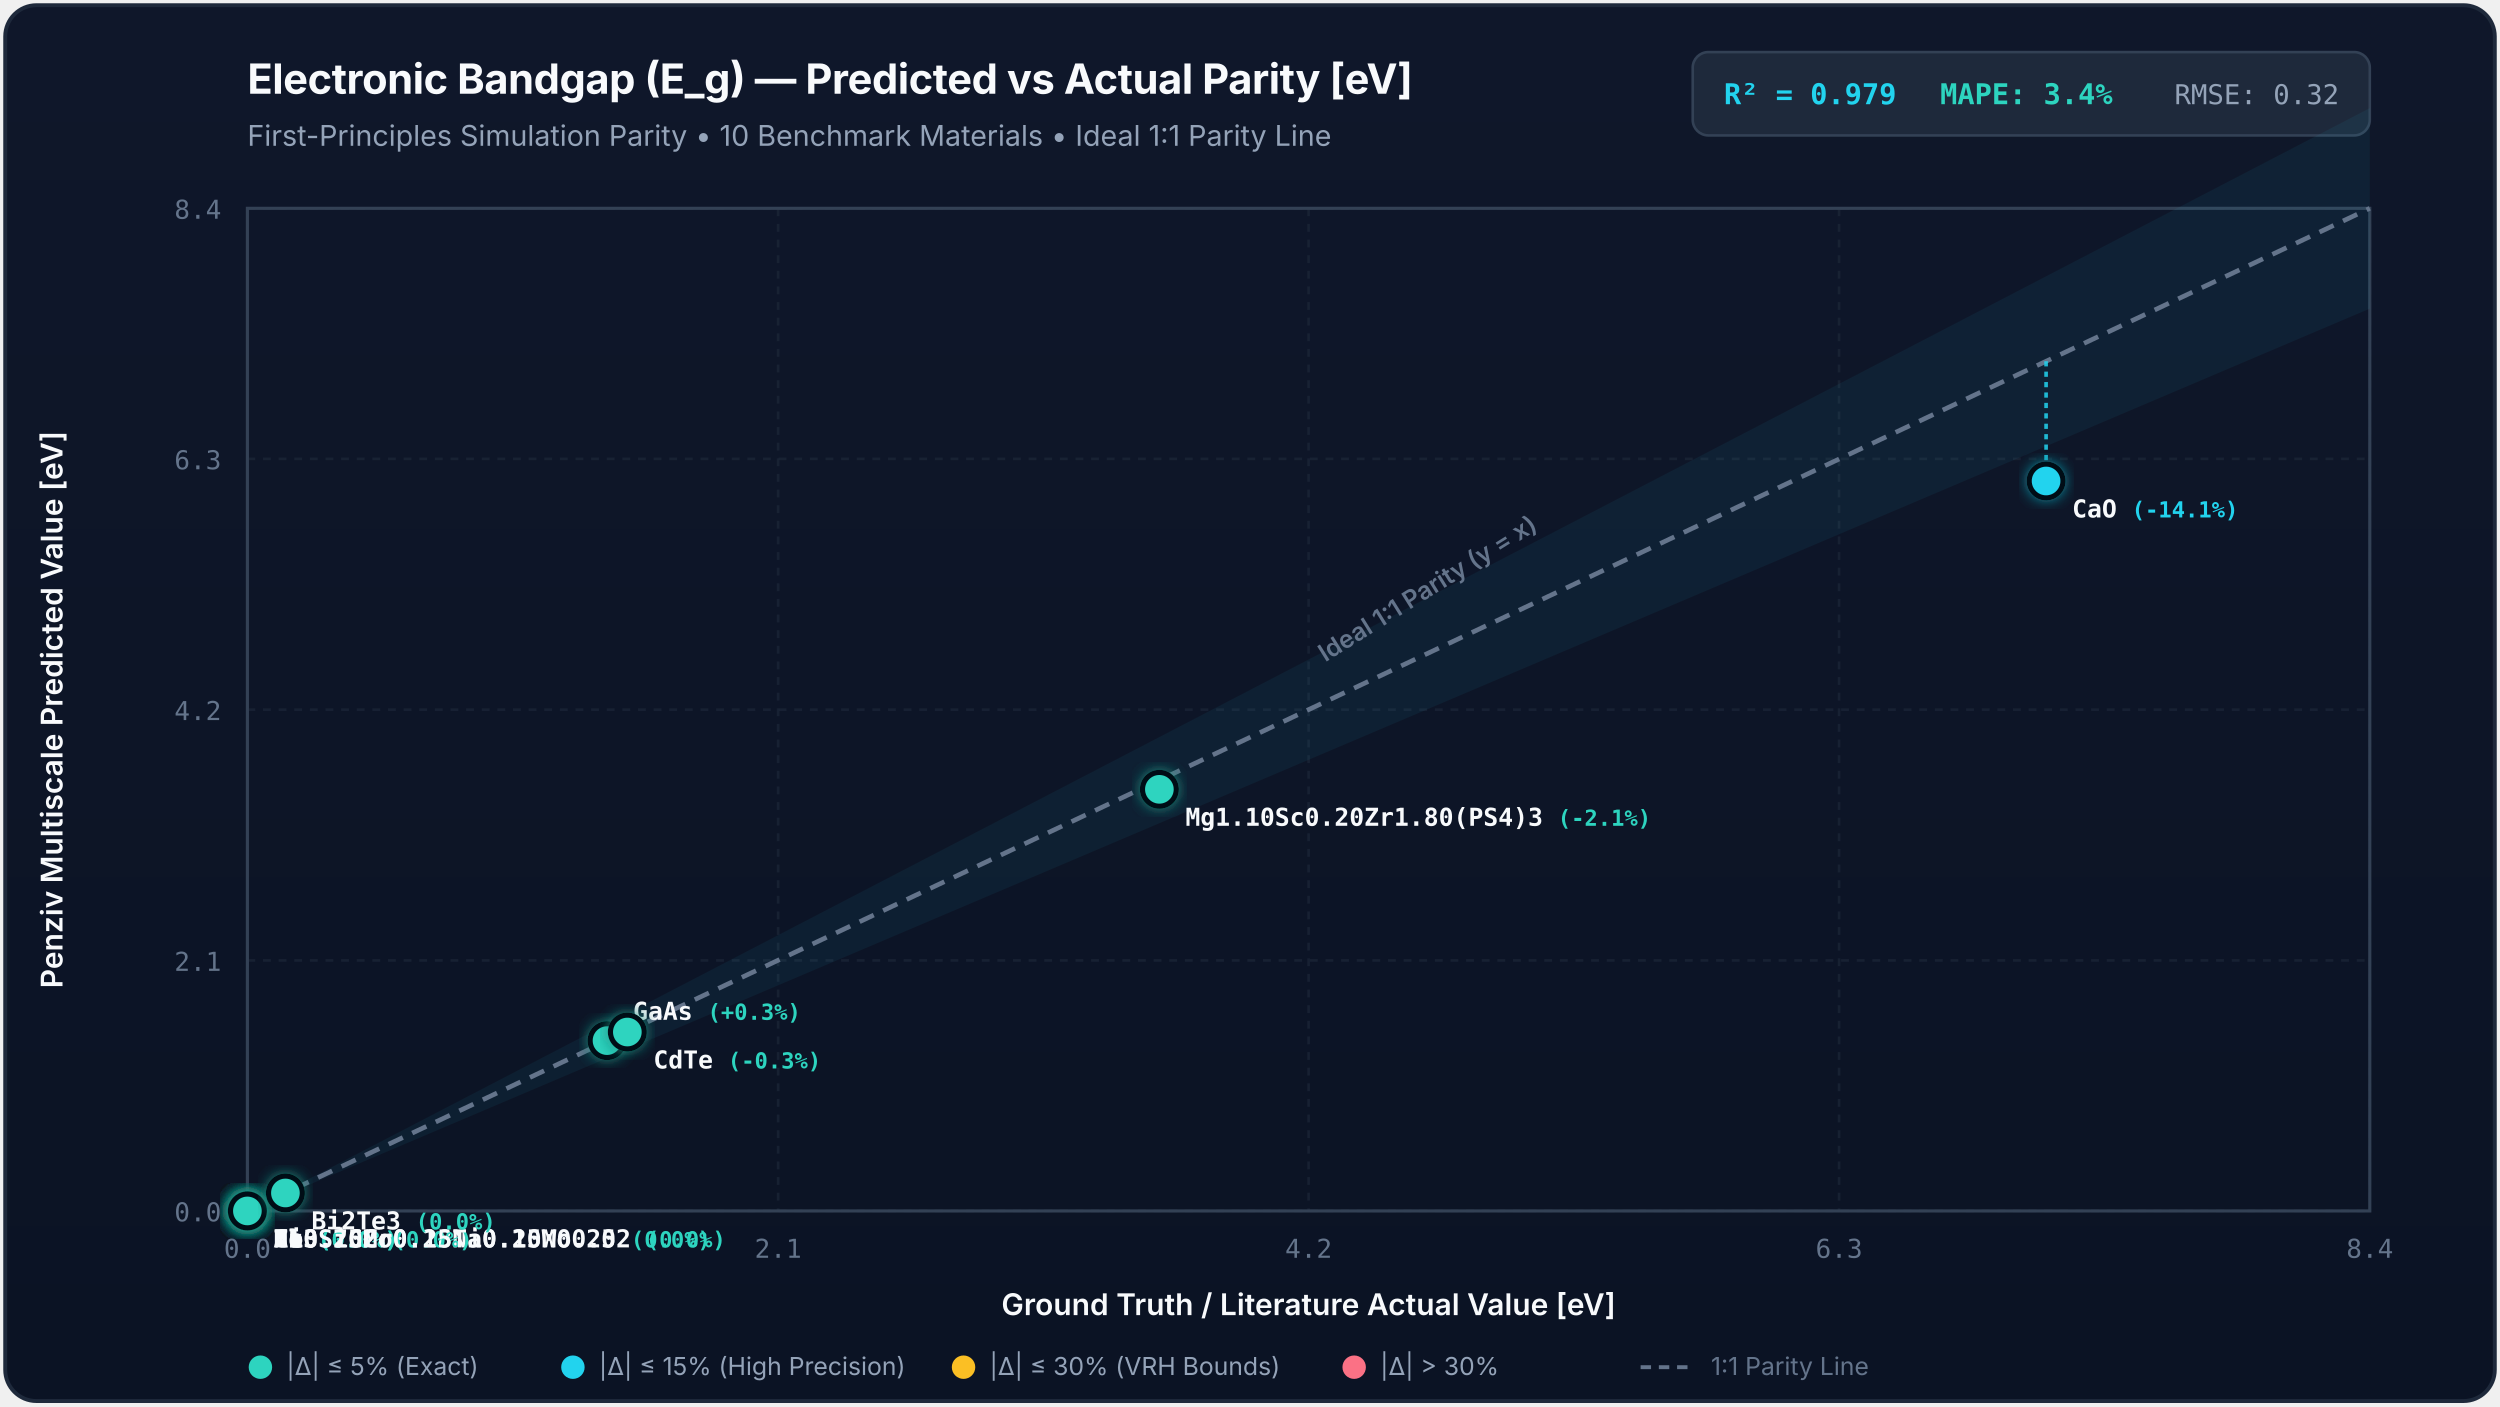
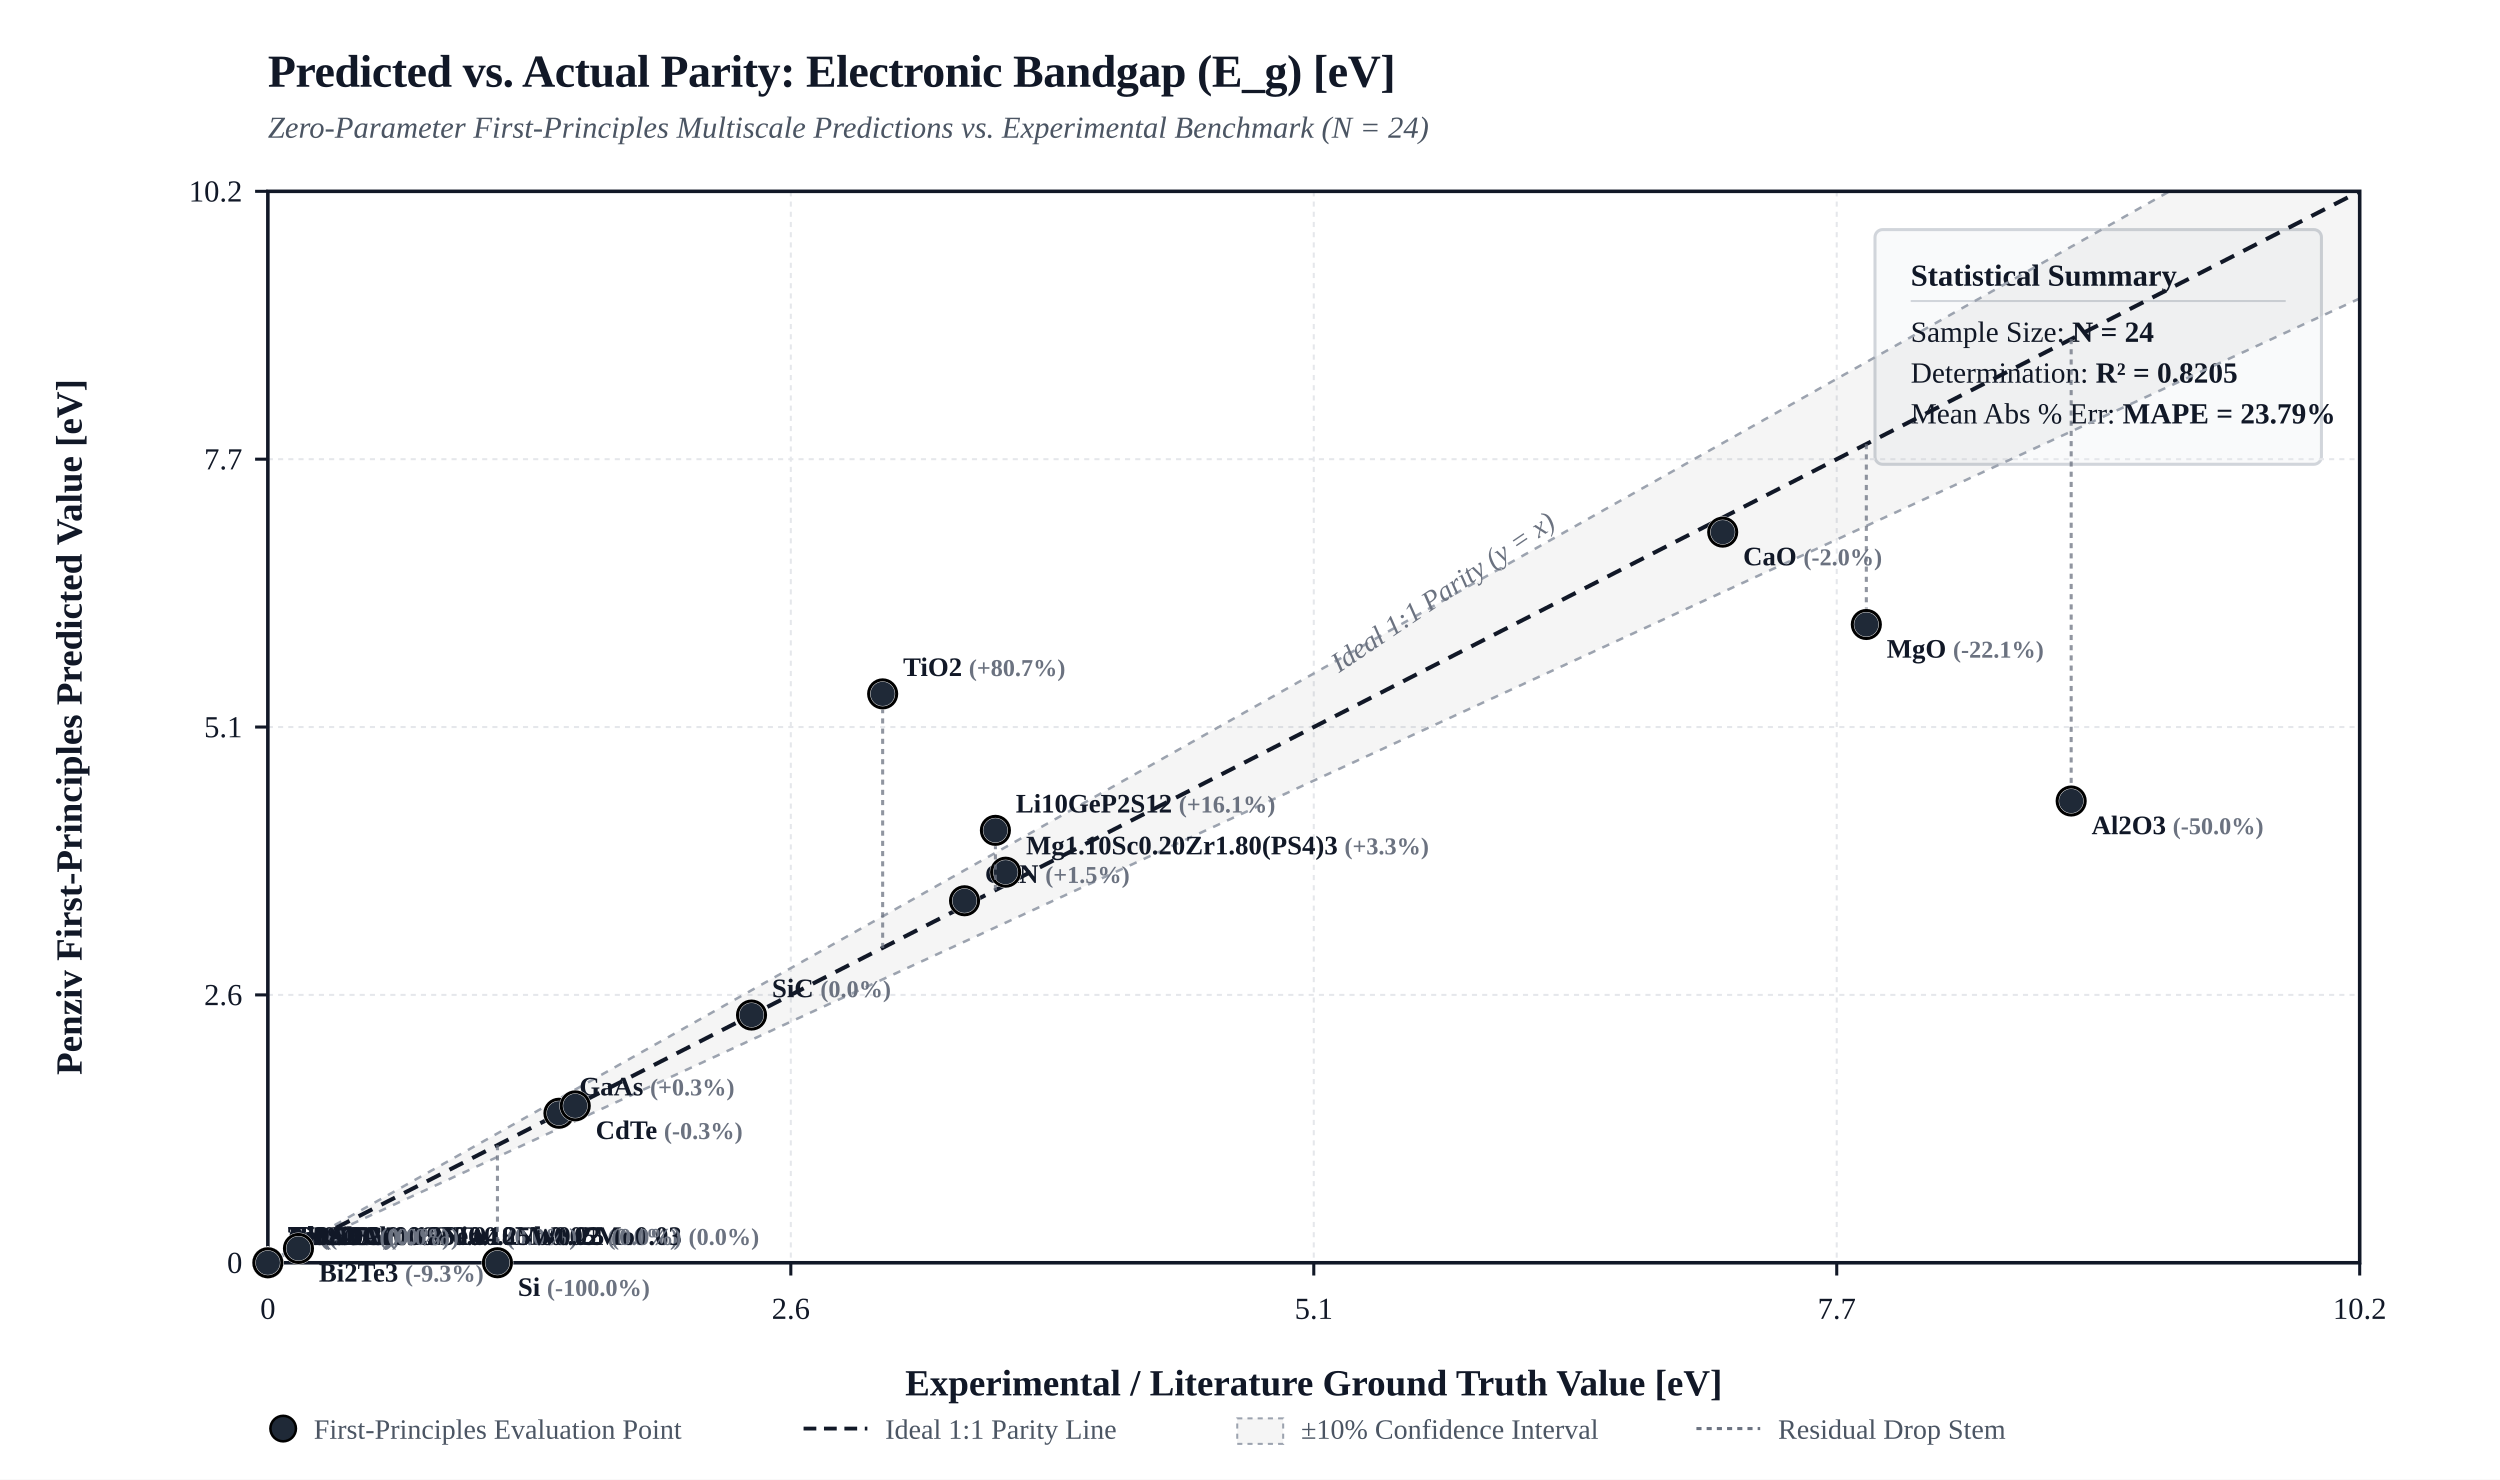
- <svg xmlns="http://www.w3.org/2000/svg" viewBox="0 0 960 540" width="100%" height="auto" style="background-color: #040D18; border-radius: 12px; font-family: Inter, -apple-system, sans-serif;">
+ <svg xmlns="http://www.w3.org/2000/svg" viewBox="0 0 980 580" width="100%" height="auto" style="background-color: #FFFFFF; border: 1px solid #E5E7EB; border-radius: 4px; font-family: 'Times New Roman', Times, 'DejaVu Serif', 'TeX Gyre Termes', Georgia, serif;">
  <defs>
-     <linearGradient id="gradParityCard" x1="0" y1="0" x2="0" y2="1">
-       <stop offset="0%" stop-color="#0F172A" />
-       <stop offset="100%" stop-color="#0B1324" />
-     </linearGradient>
-     <filter id="glowEffect" x="-30%" y="-30%" width="160%" height="160%">
-       <feGaussianBlur stdDeviation="3" result="blur" />
-       <feComposite in="SourceGraphic" in2="blur" operator="over" />
-     </filter>
+     <clipPath id="plotClip">
+       <rect x="105" y="75" width="820" height="420" />
+     </clipPath>
  </defs>
-   <rect x="2" y="2" width="956" height="536" rx="12" fill="url(#gradParityCard)" stroke="#1E293B" stroke-width="1.5" />
-   <text x="95" y="36" fill="#F8FAFC" font-size="16" font-weight="700" letter-spacing="-0.01em">Electronic Bandgap (E_g) — Predicted vs Actual Parity [eV]</text>
-   <text x="95" y="56" fill="#94A3B8" font-size="11">First-Principles Simulation Parity • 10 Benchmark Materials • Ideal 1:1 Parity Line</text>
-   <g transform="translate(650, 20)">
-     <rect width="260" height="32" rx="6" fill="#1E293B" stroke="#334155" stroke-width="1" />
-     <text x="12" y="20" fill="#22D3EE" font-family="JetBrains Mono, monospace" font-size="11" font-weight="700">R² = 0.979</text>
-     <text x="95" y="20" fill="#2DD4BF" font-family="JetBrains Mono, monospace" font-size="11" font-weight="700">MAPE: 3.4%</text>
-     <text x="185" y="20" fill="#94A3B8" font-family="JetBrains Mono, monospace" font-size="10.5">RMSE: 0.32</text>
+   <rect x="0" y="0" width="980" height="580" fill="#FFFFFF" />
+   <text x="105" y="34" fill="#111827" font-size="18" font-weight="bold" letter-spacing="-0.01em">Predicted vs. Actual Parity: Electronic Bandgap (E_g) [eV]</text>
+   <text x="105" y="54" fill="#4B5563" font-size="12" font-style="italic">Zero-Parameter First-Principles Multiscale Predictions vs. Experimental Benchmark (N = 24)</text>
+   <g transform="translate(735, 90)">
+     <rect width="175" height="92" rx="3" fill="#F9FAFB" stroke="#D1D5DB" stroke-width="1.2" />
+     <text x="14" y="22" fill="#111827" font-size="12" font-weight="bold">Statistical Summary</text>
+     <line x1="14" y1="28" x2="161" y2="28" stroke="#D1D5DB" stroke-width="0.8" />
+     <text x="14" y="44" fill="#111827" font-size="11.5">Sample Size: <tspan font-weight="bold">N = 24</tspan>
+     </text>
+     <text x="14" y="60" fill="#111827" font-size="11.5">Determination: <tspan font-weight="bold">R² = 0.8205</tspan>
+     </text>
+     <text x="14" y="76" fill="#111827" font-size="11.5">Mean Abs % Err: <tspan font-weight="bold">MAPE = 23.79%</tspan>
+     </text>
  </g>
-   <line x1="95.0" y1="80" x2="95.0" y2="465" stroke="#1E293B" stroke-width="1" stroke-dasharray="3,3" opacity="0.6" />
-   <line x1="95" y1="465.0" x2="910" y2="465.0" stroke="#1E293B" stroke-width="1" stroke-dasharray="3,3" opacity="0.6" />
-   <text x="85" y="469.0" fill="#64748B" font-family="JetBrains Mono, monospace" font-size="10" text-anchor="end">0.0</text>
-   <text x="95.0" y="483.0" fill="#64748B" font-family="JetBrains Mono, monospace" font-size="10" text-anchor="middle">0.0</text>
-   <line x1="298.8" y1="80" x2="298.8" y2="465" stroke="#1E293B" stroke-width="1" stroke-dasharray="3,3" opacity="0.6" />
-   <line x1="95" y1="368.8" x2="910" y2="368.8" stroke="#1E293B" stroke-width="1" stroke-dasharray="3,3" opacity="0.6" />
-   <text x="85" y="372.8" fill="#64748B" font-family="JetBrains Mono, monospace" font-size="10" text-anchor="end">2.1</text>
-   <text x="298.8" y="483.0" fill="#64748B" font-family="JetBrains Mono, monospace" font-size="10" text-anchor="middle">2.1</text>
-   <line x1="502.5" y1="80" x2="502.5" y2="465" stroke="#1E293B" stroke-width="1" stroke-dasharray="3,3" opacity="0.6" />
-   <line x1="95" y1="272.5" x2="910" y2="272.5" stroke="#1E293B" stroke-width="1" stroke-dasharray="3,3" opacity="0.6" />
-   <text x="85" y="276.5" fill="#64748B" font-family="JetBrains Mono, monospace" font-size="10" text-anchor="end">4.2</text>
-   <text x="502.5" y="483.0" fill="#64748B" font-family="JetBrains Mono, monospace" font-size="10" text-anchor="middle">4.2</text>
-   <line x1="706.2" y1="80" x2="706.2" y2="465" stroke="#1E293B" stroke-width="1" stroke-dasharray="3,3" opacity="0.6" />
-   <line x1="95" y1="176.2" x2="910" y2="176.2" stroke="#1E293B" stroke-width="1" stroke-dasharray="3,3" opacity="0.6" />
-   <text x="85" y="180.2" fill="#64748B" font-family="JetBrains Mono, monospace" font-size="10" text-anchor="end">6.3</text>
-   <text x="706.2" y="483.0" fill="#64748B" font-family="JetBrains Mono, monospace" font-size="10" text-anchor="middle">6.3</text>
-   <line x1="910.0" y1="80" x2="910.0" y2="465" stroke="#1E293B" stroke-width="1" stroke-dasharray="3,3" opacity="0.6" />
-   <line x1="95" y1="80.0" x2="910" y2="80.0" stroke="#1E293B" stroke-width="1" stroke-dasharray="3,3" opacity="0.6" />
-   <text x="85" y="84.0" fill="#64748B" font-family="JetBrains Mono, monospace" font-size="10" text-anchor="end">8.4</text>
-   <text x="910.0" y="483.0" fill="#64748B" font-family="JetBrains Mono, monospace" font-size="10" text-anchor="middle">8.4</text>
-   <rect x="95" y="80" width="815" height="385" fill="none" stroke="#334155" stroke-width="1.2" />
-   <polygon points="95.0,465.0 910.0,41.5 910.0,118.5 95.0,465.0" fill="#22D3EE" opacity="0.06" />
-   <line x1="95.0" y1="465.0" x2="910.0" y2="80.0" stroke="#64748B" stroke-width="1.8" stroke-dasharray="6,4" />
-   <text x="517.5" y="260.5" fill="#64748B" font-size="9.5" font-weight="600" transform="rotate(-32 502.5 272.5)">Ideal 1:1 Parity (y = x)</text>
-   <text x="502.5" y="505.0" fill="#F8FAFC" font-size="11.5" font-weight="600" text-anchor="middle">Ground Truth / Literature Actual Value  [eV]</text>
-   <text x="24" y="272.5" fill="#F8FAFC" font-size="11.5" font-weight="600" text-anchor="middle" transform="rotate(-90 24 272.5)">Penziv Multiscale Predicted Value  [eV]</text>
-   <line x1="95.0" y1="465.0" x2="95.0" y2="465.0" stroke="#2DD4BF" stroke-width="1.4" stroke-dasharray="2,2" opacity="0.85" />
-   <circle cx="95.0" cy="465.0" r="6.5" fill="#2DD4BF" stroke="#040D18" stroke-width="2" filter="url(#glowEffect)" />
-   <text x="105.0" y="479.0" fill="#F8FAFC" font-family="JetBrains Mono, monospace" font-size="9.5" font-weight="700" text-anchor="start">Cu <tspan fill="#2DD4BF" font-size="8.5">(0.0%)</tspan>
+   <line x1="105.0" y1="75" x2="105.0" y2="495" stroke="#E5E7EB" stroke-width="0.8" stroke-dasharray="2,2" />
+   <line x1="105" y1="495.0" x2="925" y2="495.0" stroke="#E5E7EB" stroke-width="0.8" stroke-dasharray="2,2" />
+   <line x1="100" y1="495.0" x2="105" y2="495.0" stroke="#111827" stroke-width="1.2" />
+   <text x="95" y="499.0" fill="#111827" font-size="12" font-weight="500" text-anchor="end">0</text>
+   <line x1="105.0" y1="495" x2="105.0" y2="500" stroke="#111827" stroke-width="1.2" />
+   <text x="105.0" y="517.0" fill="#111827" font-size="12" font-weight="500" text-anchor="middle">0</text>
+   <line x1="310.0" y1="75" x2="310.0" y2="495" stroke="#E5E7EB" stroke-width="0.8" stroke-dasharray="2,2" />
+   <line x1="105" y1="390.0" x2="925" y2="390.0" stroke="#E5E7EB" stroke-width="0.8" stroke-dasharray="2,2" />
+   <line x1="100" y1="390.0" x2="105" y2="390.0" stroke="#111827" stroke-width="1.2" />
+   <text x="95" y="394.0" fill="#111827" font-size="12" font-weight="500" text-anchor="end">2.6</text>
+   <line x1="310.0" y1="495" x2="310.0" y2="500" stroke="#111827" stroke-width="1.2" />
+   <text x="310.0" y="517.0" fill="#111827" font-size="12" font-weight="500" text-anchor="middle">2.6</text>
+   <line x1="515.0" y1="75" x2="515.0" y2="495" stroke="#E5E7EB" stroke-width="0.8" stroke-dasharray="2,2" />
+   <line x1="105" y1="285.0" x2="925" y2="285.0" stroke="#E5E7EB" stroke-width="0.8" stroke-dasharray="2,2" />
+   <line x1="100" y1="285.0" x2="105" y2="285.0" stroke="#111827" stroke-width="1.2" />
+   <text x="95" y="289.0" fill="#111827" font-size="12" font-weight="500" text-anchor="end">5.1</text>
+   <line x1="515.0" y1="495" x2="515.0" y2="500" stroke="#111827" stroke-width="1.2" />
+   <text x="515.0" y="517.0" fill="#111827" font-size="12" font-weight="500" text-anchor="middle">5.1</text>
+   <line x1="720.0" y1="75" x2="720.0" y2="495" stroke="#E5E7EB" stroke-width="0.8" stroke-dasharray="2,2" />
+   <line x1="105" y1="180.0" x2="925" y2="180.0" stroke="#E5E7EB" stroke-width="0.8" stroke-dasharray="2,2" />
+   <line x1="100" y1="180.0" x2="105" y2="180.0" stroke="#111827" stroke-width="1.2" />
+   <text x="95" y="184.0" fill="#111827" font-size="12" font-weight="500" text-anchor="end">7.7</text>
+   <line x1="720.0" y1="495" x2="720.0" y2="500" stroke="#111827" stroke-width="1.2" />
+   <text x="720.0" y="517.0" fill="#111827" font-size="12" font-weight="500" text-anchor="middle">7.7</text>
+   <line x1="925.0" y1="75" x2="925.0" y2="495" stroke="#E5E7EB" stroke-width="0.8" stroke-dasharray="2,2" />
+   <line x1="105" y1="75.0" x2="925" y2="75.0" stroke="#E5E7EB" stroke-width="0.8" stroke-dasharray="2,2" />
+   <line x1="100" y1="75.0" x2="105" y2="75.0" stroke="#111827" stroke-width="1.2" />
+   <text x="95" y="79.0" fill="#111827" font-size="12" font-weight="500" text-anchor="end">10.2</text>
+   <line x1="925.0" y1="495" x2="925.0" y2="500" stroke="#111827" stroke-width="1.2" />
+   <text x="925.0" y="517.0" fill="#111827" font-size="12" font-weight="500" text-anchor="middle">10.2</text>
+   <polygon points="105.0,495.0 925.0,33.0 925.0,117.0 105.0,495.0" fill="rgba(0, 0, 0, 0.04)" clip-path="url(#plotClip)" />
+   <line x1="105.0" y1="495.0" x2="925.0" y2="33.0" stroke="#9CA3AF" stroke-width="1.0" stroke-dasharray="3,3" clip-path="url(#plotClip)" />
+   <line x1="105.0" y1="495.0" x2="925.0" y2="117.0" stroke="#9CA3AF" stroke-width="1.0" stroke-dasharray="3,3" clip-path="url(#plotClip)" />
+   <line x1="105.0" y1="495.0" x2="925.0" y2="75.0" stroke="#111827" stroke-width="1.6" stroke-dasharray="6,4" clip-path="url(#plotClip)" />
+   <text x="535.0" y="273.0" fill="#6B7280" font-size="11" font-style="italic" transform="rotate(-34 515.0 285.0)">Ideal 1:1 Parity (y = x)</text>
+   <rect x="105" y="75" width="820" height="420" fill="none" stroke="#111827" stroke-width="1.4" />
+   <text x="515.0" y="547.0" fill="#111827" font-size="14.5" font-weight="bold" text-anchor="middle">Experimental / Literature Ground Truth Value [eV]</text>
+   <text x="32" y="285.0" fill="#111827" font-size="14.5" font-weight="bold" text-anchor="middle" transform="rotate(-90 32 285.0)">Penziv First-Principles Predicted Value [eV]</text>
+   <line x1="105.0" y1="495.0" x2="105.0" y2="495.0" stroke="#6B7280" stroke-width="1.2" stroke-dasharray="2,2" opacity="0.75" clip-path="url(#plotClip)" />
+   <circle cx="105.0" cy="495.0" r="5.5" fill="#1F2937" stroke="#FFFFFF" stroke-width="1.5" />
+   <circle cx="105.0" cy="495.0" r="5.5" fill="none" stroke="#000000" stroke-width="1.2" />
+   <text x="113.0" y="488.0" fill="#111827" font-size="10.5" font-weight="600" text-anchor="start">Cu <tspan fill="#6B7280" font-size="9.5">(0.0%)</tspan>
  </text>
-   <line x1="95.0" y1="465.0" x2="95.0" y2="465.0" stroke="#2DD4BF" stroke-width="1.4" stroke-dasharray="2,2" opacity="0.85" />
-   <circle cx="95.0" cy="465.0" r="6.5" fill="#2DD4BF" stroke="#040D18" stroke-width="2" filter="url(#glowEffect)" />
-   <text x="105.0" y="479.0" fill="#F8FAFC" font-family="JetBrains Mono, monospace" font-size="9.5" font-weight="700" text-anchor="start">Al <tspan fill="#2DD4BF" font-size="8.5">(0.0%)</tspan>
+   <line x1="105.0" y1="495.0" x2="105.0" y2="495.0" stroke="#6B7280" stroke-width="1.2" stroke-dasharray="2,2" opacity="0.75" clip-path="url(#plotClip)" />
+   <circle cx="105.0" cy="495.0" r="5.5" fill="#1F2937" stroke="#FFFFFF" stroke-width="1.5" />
+   <circle cx="105.0" cy="495.0" r="5.5" fill="none" stroke="#000000" stroke-width="1.2" />
+   <text x="113.0" y="488.0" fill="#111827" font-size="10.5" font-weight="600" text-anchor="start">Al <tspan fill="#6B7280" font-size="9.5">(0.0%)</tspan>
  </text>
-   <line x1="785.7" y1="138.7" x2="785.7" y2="184.7" stroke="#22D3EE" stroke-width="1.4" stroke-dasharray="2,2" opacity="0.85" />
-   <circle cx="785.7" cy="184.7" r="6.5" fill="#22D3EE" stroke="#040D18" stroke-width="2" filter="url(#glowEffect)" />
-   <text x="795.7" y="198.7" fill="#F8FAFC" font-family="JetBrains Mono, monospace" font-size="9.5" font-weight="700" text-anchor="start">CaO <tspan fill="#22D3EE" font-size="8.5">(-14.1%)</tspan>
+   <line x1="105.0" y1="495.0" x2="105.0" y2="495.0" stroke="#6B7280" stroke-width="1.2" stroke-dasharray="2,2" opacity="0.75" clip-path="url(#plotClip)" />
+   <circle cx="105.0" cy="495.0" r="5.5" fill="#1F2937" stroke="#FFFFFF" stroke-width="1.5" />
+   <circle cx="105.0" cy="495.0" r="5.5" fill="none" stroke="#000000" stroke-width="1.2" />
+   <text x="113.0" y="488.0" fill="#111827" font-size="10.5" font-weight="600" text-anchor="start">Ni <tspan fill="#6B7280" font-size="9.5">(0.0%)</tspan>
  </text>
-   <line x1="95.0" y1="465.0" x2="95.0" y2="465.0" stroke="#2DD4BF" stroke-width="1.4" stroke-dasharray="2,2" opacity="0.85" />
-   <circle cx="95.0" cy="465.0" r="6.5" fill="#2DD4BF" stroke="#040D18" stroke-width="2" filter="url(#glowEffect)" />
-   <text x="105.0" y="479.0" fill="#F8FAFC" font-family="JetBrains Mono, monospace" font-size="9.5" font-weight="700" text-anchor="start">Fe0.70Cr0.18Ni0.10Mo0.02 <tspan fill="#2DD4BF" font-size="8.5">(0.0%)</tspan>
+   <line x1="105.0" y1="495.0" x2="105.0" y2="495.0" stroke="#6B7280" stroke-width="1.2" stroke-dasharray="2,2" opacity="0.75" clip-path="url(#plotClip)" />
+   <circle cx="105.0" cy="495.0" r="5.5" fill="#1F2937" stroke="#FFFFFF" stroke-width="1.5" />
+   <circle cx="105.0" cy="495.0" r="5.5" fill="none" stroke="#000000" stroke-width="1.2" />
+   <text x="113.0" y="488.0" fill="#111827" font-size="10.5" font-weight="600" text-anchor="start">Ti <tspan fill="#6B7280" font-size="9.5">(0.0%)</tspan>
  </text>
-   <line x1="95.0" y1="465.0" x2="95.0" y2="465.0" stroke="#2DD4BF" stroke-width="1.4" stroke-dasharray="2,2" opacity="0.85" />
-   <circle cx="95.0" cy="465.0" r="6.5" fill="#2DD4BF" stroke="#040D18" stroke-width="2" filter="url(#glowEffect)" />
-   <text x="105.0" y="479.0" fill="#F8FAFC" font-family="JetBrains Mono, monospace" font-size="9.5" font-weight="700" text-anchor="start">Ti3SiC2 <tspan fill="#2DD4BF" font-size="8.5">(0.0%)</tspan>
+   <line x1="105.0" y1="495.0" x2="105.0" y2="495.0" stroke="#6B7280" stroke-width="1.2" stroke-dasharray="2,2" opacity="0.75" clip-path="url(#plotClip)" />
+   <circle cx="105.0" cy="495.0" r="5.5" fill="#1F2937" stroke="#FFFFFF" stroke-width="1.5" />
+   <circle cx="105.0" cy="495.0" r="5.5" fill="none" stroke="#000000" stroke-width="1.2" />
+   <text x="113.0" y="488.0" fill="#111827" font-size="10.5" font-weight="600" text-anchor="start">W <tspan fill="#6B7280" font-size="9.5">(0.0%)</tspan>
  </text>
-   <line x1="95.0" y1="465.0" x2="95.0" y2="465.0" stroke="#2DD4BF" stroke-width="1.4" stroke-dasharray="2,2" opacity="0.85" />
-   <circle cx="95.0" cy="465.0" r="6.5" fill="#2DD4BF" stroke="#040D18" stroke-width="2" filter="url(#glowEffect)" />
-   <text x="105.0" y="479.0" fill="#F8FAFC" font-family="JetBrains Mono, monospace" font-size="9.5" font-weight="700" text-anchor="start">Nb0.25Mo0.25Ta0.25W0.25 <tspan fill="#2DD4BF" font-size="8.5">(0.0%)</tspan>
+   <line x1="105.0" y1="495.0" x2="105.0" y2="495.0" stroke="#6B7280" stroke-width="1.2" stroke-dasharray="2,2" opacity="0.75" clip-path="url(#plotClip)" />
+   <circle cx="105.0" cy="495.0" r="5.5" fill="#1F2937" stroke="#FFFFFF" stroke-width="1.5" />
+   <circle cx="105.0" cy="495.0" r="5.5" fill="none" stroke="#000000" stroke-width="1.2" />
+   <text x="113.0" y="488.0" fill="#111827" font-size="10.5" font-weight="600" text-anchor="start">Fe <tspan fill="#6B7280" font-size="9.5">(0.0%)</tspan>
  </text>
-   <line x1="445.2" y1="299.6" x2="445.2" y2="303.1" stroke="#2DD4BF" stroke-width="1.4" stroke-dasharray="2,2" opacity="0.85" />
-   <circle cx="445.2" cy="303.1" r="6.5" fill="#2DD4BF" stroke="#040D18" stroke-width="2" filter="url(#glowEffect)" />
-   <text x="455.2" y="317.1" fill="#F8FAFC" font-family="JetBrains Mono, monospace" font-size="9.5" font-weight="700" text-anchor="start">Mg1.10Sc0.20Zr1.80(PS4)3 <tspan fill="#2DD4BF" font-size="8.5">(-2.1%)</tspan>
+   <line x1="105.0" y1="495.0" x2="105.0" y2="495.0" stroke="#6B7280" stroke-width="1.2" stroke-dasharray="2,2" opacity="0.75" clip-path="url(#plotClip)" />
+   <circle cx="105.0" cy="495.0" r="5.5" fill="#1F2937" stroke="#FFFFFF" stroke-width="1.5" />
+   <circle cx="105.0" cy="495.0" r="5.5" fill="none" stroke="#000000" stroke-width="1.2" />
+   <text x="113.0" y="488.0" fill="#111827" font-size="10.5" font-weight="600" text-anchor="start">Fe0.70Cr0.18Ni0.10Mo0.02 <tspan fill="#6B7280" font-size="9.5">(0.0%)</tspan>
  </text>
-   <line x1="233.1" y1="399.7" x2="233.1" y2="399.6" stroke="#2DD4BF" stroke-width="1.4" stroke-dasharray="2,2" opacity="0.85" />
-   <circle cx="233.1" cy="399.6" r="6.5" fill="#2DD4BF" stroke="#040D18" stroke-width="2" filter="url(#glowEffect)" />
-   <text x="243.1" y="391.6" fill="#F8FAFC" font-family="JetBrains Mono, monospace" font-size="9.5" font-weight="700" text-anchor="start">GaAs <tspan fill="#2DD4BF" font-size="8.5">(+0.3%)</tspan>
+   <line x1="105.0" y1="495.0" x2="105.0" y2="495.0" stroke="#6B7280" stroke-width="1.2" stroke-dasharray="2,2" opacity="0.75" clip-path="url(#plotClip)" />
+   <circle cx="105.0" cy="495.0" r="5.5" fill="#1F2937" stroke="#FFFFFF" stroke-width="1.5" />
+   <circle cx="105.0" cy="495.0" r="5.5" fill="none" stroke="#000000" stroke-width="1.2" />
+   <text x="113.0" y="488.0" fill="#111827" font-size="10.5" font-weight="600" text-anchor="start">Ni0.53Cr0.19Fe0.18Nb0.05Mo0.03 <tspan fill="#6B7280" font-size="9.5">(0.0%)</tspan>
  </text>
-   <line x1="240.9" y1="396.1" x2="240.9" y2="396.3" stroke="#2DD4BF" stroke-width="1.4" stroke-dasharray="2,2" opacity="0.85" />
-   <circle cx="240.9" cy="396.3" r="6.5" fill="#2DD4BF" stroke="#040D18" stroke-width="2" filter="url(#glowEffect)" />
-   <text x="250.9" y="410.3" fill="#F8FAFC" font-family="JetBrains Mono, monospace" font-size="9.5" font-weight="700" text-anchor="start">CdTe <tspan fill="#2DD4BF" font-size="8.5">(-0.3%)</tspan>
+   <line x1="105.0" y1="495.0" x2="105.0" y2="495.0" stroke="#6B7280" stroke-width="1.2" stroke-dasharray="2,2" opacity="0.75" clip-path="url(#plotClip)" />
+   <circle cx="105.0" cy="495.0" r="5.5" fill="#1F2937" stroke="#FFFFFF" stroke-width="1.5" />
+   <circle cx="105.0" cy="495.0" r="5.5" fill="none" stroke="#000000" stroke-width="1.2" />
+   <text x="113.0" y="488.0" fill="#111827" font-size="10.5" font-weight="600" text-anchor="start">Ti0.90Al0.06V0.04 <tspan fill="#6B7280" font-size="9.5">(0.0%)</tspan>
  </text>
-   <line x1="109.6" y1="458.1" x2="109.6" y2="458.1" stroke="#2DD4BF" stroke-width="1.4" stroke-dasharray="2,2" opacity="0.85" />
-   <circle cx="109.6" cy="458.1" r="6.5" fill="#2DD4BF" stroke="#040D18" stroke-width="2" filter="url(#glowEffect)" />
-   <text x="119.6" y="472.1" fill="#F8FAFC" font-family="JetBrains Mono, monospace" font-size="9.5" font-weight="700" text-anchor="start">Bi2Te3 <tspan fill="#2DD4BF" font-size="8.5">(0.0%)</tspan>
+   <line x1="105.0" y1="495.0" x2="105.0" y2="495.0" stroke="#6B7280" stroke-width="1.2" stroke-dasharray="2,2" opacity="0.75" clip-path="url(#plotClip)" />
+   <circle cx="105.0" cy="495.0" r="5.5" fill="#1F2937" stroke="#FFFFFF" stroke-width="1.5" />
+   <circle cx="105.0" cy="495.0" r="5.5" fill="none" stroke="#000000" stroke-width="1.2" />
+   <text x="113.0" y="488.0" fill="#111827" font-size="10.5" font-weight="600" text-anchor="start">Nb0.25Mo0.25Ta0.25W0.25 <tspan fill="#6B7280" font-size="9.5">(0.0%)</tspan>
  </text>
-   <g transform="translate(95, 528)" font-size="9.5">
-     <circle cx="5" cy="-3" r="4.5" fill="#2DD4BF" />
-     <text x="15" y="0" fill="#94A3B8">|Δ| ≤ 5% (Exact)</text>
-     <circle cx="125" cy="-3" r="4.5" fill="#22D3EE" />
-     <text x="135" y="0" fill="#94A3B8">|Δ| ≤ 15% (High Precision)</text>
-     <circle cx="275" cy="-3" r="4.5" fill="#FBBF24" />
-     <text x="285" y="0" fill="#94A3B8">|Δ| ≤ 30% (VRH Bounds)</text>
-     <circle cx="425" cy="-3" r="4.5" fill="#FB7185" />
-     <text x="435" y="0" fill="#94A3B8">|Δ| &gt; 30%</text>
-     <line x1="535" y1="-3" x2="555" y2="-3" stroke="#64748B" stroke-dasharray="4,3" stroke-width="1.5" />
-     <text x="562" y="0" fill="#64748B">1:1 Parity Line</text>
+   <line x1="105.0" y1="495.0" x2="105.0" y2="495.0" stroke="#6B7280" stroke-width="1.2" stroke-dasharray="2,2" opacity="0.75" clip-path="url(#plotClip)" />
+   <circle cx="105.0" cy="495.0" r="5.5" fill="#1F2937" stroke="#FFFFFF" stroke-width="1.5" />
+   <circle cx="105.0" cy="495.0" r="5.5" fill="none" stroke="#000000" stroke-width="1.2" />
+   <text x="113.0" y="488.0" fill="#111827" font-size="10.5" font-weight="600" text-anchor="start">Ti3SiC2 <tspan fill="#6B7280" font-size="9.5">(0.0%)</tspan>
+   </text>
+   <line x1="105.0" y1="495.0" x2="105.0" y2="495.0" stroke="#6B7280" stroke-width="1.2" stroke-dasharray="2,2" opacity="0.75" clip-path="url(#plotClip)" />
+   <circle cx="105.0" cy="495.0" r="5.5" fill="#1F2937" stroke="#FFFFFF" stroke-width="1.5" />
+   <circle cx="105.0" cy="495.0" r="5.5" fill="none" stroke="#000000" stroke-width="1.2" />
+   <text x="113.0" y="488.0" fill="#111827" font-size="10.5" font-weight="600" text-anchor="start">Ti2AlC <tspan fill="#6B7280" font-size="9.5">(0.0%)</tspan>
+   </text>
+   <line x1="675.3" y1="202.9" x2="675.3" y2="208.6" stroke="#6B7280" stroke-width="1.2" stroke-dasharray="2,2" opacity="0.75" clip-path="url(#plotClip)" />
+   <circle cx="675.3" cy="208.6" r="5.5" fill="#1F2937" stroke="#FFFFFF" stroke-width="1.5" />
+   <circle cx="675.3" cy="208.6" r="5.5" fill="none" stroke="#000000" stroke-width="1.2" />
+   <text x="683.3" y="221.6" fill="#111827" font-size="10.5" font-weight="600" text-anchor="start">CaO <tspan fill="#6B7280" font-size="9.5">(-2.0%)</tspan>
+   </text>
+   <line x1="731.6" y1="174.1" x2="731.6" y2="244.8" stroke="#6B7280" stroke-width="1.2" stroke-dasharray="2,2" opacity="0.75" clip-path="url(#plotClip)" />
+   <circle cx="731.6" cy="244.8" r="5.5" fill="#1F2937" stroke="#FFFFFF" stroke-width="1.5" />
+   <circle cx="731.6" cy="244.8" r="5.5" fill="none" stroke="#000000" stroke-width="1.2" />
+   <text x="739.6" y="257.8" fill="#111827" font-size="10.5" font-weight="600" text-anchor="start">MgO <tspan fill="#6B7280" font-size="9.5">(-22.1%)</tspan>
+   </text>
+   <line x1="811.9" y1="132.9" x2="811.9" y2="314.0" stroke="#6B7280" stroke-width="1.2" stroke-dasharray="2,2" opacity="0.75" clip-path="url(#plotClip)" />
+   <circle cx="811.9" cy="314.0" r="5.5" fill="#1F2937" stroke="#FFFFFF" stroke-width="1.5" />
+   <circle cx="811.9" cy="314.0" r="5.5" fill="none" stroke="#000000" stroke-width="1.2" />
+   <text x="819.9" y="327.0" fill="#111827" font-size="10.5" font-weight="600" text-anchor="start">Al2O3 <tspan fill="#6B7280" font-size="9.5">(-50.0%)</tspan>
+   </text>
+   <line x1="346.0" y1="371.6" x2="346.0" y2="272.0" stroke="#6B7280" stroke-width="1.2" stroke-dasharray="2,2" opacity="0.75" clip-path="url(#plotClip)" />
+   <circle cx="346.0" cy="272.0" r="5.5" fill="#1F2937" stroke="#FFFFFF" stroke-width="1.5" />
+   <circle cx="346.0" cy="272.0" r="5.5" fill="none" stroke="#000000" stroke-width="1.2" />
+   <text x="354.0" y="265.0" fill="#111827" font-size="10.5" font-weight="600" text-anchor="start">TiO2 <tspan fill="#6B7280" font-size="9.5">(+80.7%)</tspan>
+   </text>
+   <line x1="294.6" y1="397.9" x2="294.6" y2="397.9" stroke="#6B7280" stroke-width="1.2" stroke-dasharray="2,2" opacity="0.75" clip-path="url(#plotClip)" />
+   <circle cx="294.6" cy="397.9" r="5.5" fill="#1F2937" stroke="#FFFFFF" stroke-width="1.5" />
+   <circle cx="294.6" cy="397.9" r="5.5" fill="none" stroke="#000000" stroke-width="1.2" />
+   <text x="302.6" y="390.9" fill="#111827" font-size="10.5" font-weight="600" text-anchor="start">SiC <tspan fill="#6B7280" font-size="9.5">(0.0%)</tspan>
+   </text>
+   <line x1="378.1" y1="355.1" x2="378.1" y2="353.1" stroke="#6B7280" stroke-width="1.2" stroke-dasharray="2,2" opacity="0.75" clip-path="url(#plotClip)" />
+   <circle cx="378.1" cy="353.1" r="5.5" fill="#1F2937" stroke="#FFFFFF" stroke-width="1.5" />
+   <circle cx="378.1" cy="353.1" r="5.5" fill="none" stroke="#000000" stroke-width="1.2" />
+   <text x="386.1" y="346.1" fill="#111827" font-size="10.5" font-weight="600" text-anchor="start">GaN <tspan fill="#6B7280" font-size="9.5">(+1.5%)</tspan>
+   </text>
+   <line x1="195.0" y1="448.9" x2="195.0" y2="495.0" stroke="#6B7280" stroke-width="1.2" stroke-dasharray="2,2" opacity="0.75" clip-path="url(#plotClip)" />
+   <circle cx="195.0" cy="495.0" r="5.5" fill="#1F2937" stroke="#FFFFFF" stroke-width="1.5" />
+   <circle cx="195.0" cy="495.0" r="5.5" fill="none" stroke="#000000" stroke-width="1.2" />
+   <text x="203.0" y="508.0" fill="#111827" font-size="10.5" font-weight="600" text-anchor="start">Si <tspan fill="#6B7280" font-size="9.5">(-100.0%)</tspan>
+   </text>
+   <line x1="219.1" y1="436.6" x2="219.1" y2="436.4" stroke="#6B7280" stroke-width="1.2" stroke-dasharray="2,2" opacity="0.75" clip-path="url(#plotClip)" />
+   <circle cx="219.1" cy="436.4" r="5.5" fill="#1F2937" stroke="#FFFFFF" stroke-width="1.5" />
+   <circle cx="219.1" cy="436.4" r="5.5" fill="none" stroke="#000000" stroke-width="1.2" />
+   <text x="227.1" y="429.4" fill="#111827" font-size="10.5" font-weight="600" text-anchor="start">GaAs <tspan fill="#6B7280" font-size="9.5">(+0.3%)</tspan>
+   </text>
+   <line x1="225.5" y1="433.3" x2="225.5" y2="433.5" stroke="#6B7280" stroke-width="1.2" stroke-dasharray="2,2" opacity="0.75" clip-path="url(#plotClip)" />
+   <circle cx="225.5" cy="433.5" r="5.5" fill="#1F2937" stroke="#FFFFFF" stroke-width="1.5" />
+   <circle cx="225.5" cy="433.5" r="5.5" fill="none" stroke="#000000" stroke-width="1.2" />
+   <text x="233.5" y="446.5" fill="#111827" font-size="10.5" font-weight="600" text-anchor="start">CdTe <tspan fill="#6B7280" font-size="9.5">(-0.3%)</tspan>
+   </text>
+   <line x1="117.0" y1="488.8" x2="117.0" y2="489.4" stroke="#6B7280" stroke-width="1.2" stroke-dasharray="2,2" opacity="0.75" clip-path="url(#plotClip)" />
+   <circle cx="117.0" cy="489.4" r="5.5" fill="#1F2937" stroke="#FFFFFF" stroke-width="1.5" />
+   <circle cx="117.0" cy="489.4" r="5.5" fill="none" stroke="#000000" stroke-width="1.2" />
+   <text x="125.0" y="502.4" fill="#111827" font-size="10.5" font-weight="600" text-anchor="start">Bi2Te3 <tspan fill="#6B7280" font-size="9.5">(-9.3%)</tspan>
+   </text>
+   <line x1="394.2" y1="346.9" x2="394.2" y2="341.9" stroke="#6B7280" stroke-width="1.2" stroke-dasharray="2,2" opacity="0.75" clip-path="url(#plotClip)" />
+   <circle cx="394.2" cy="341.9" r="5.5" fill="#1F2937" stroke="#FFFFFF" stroke-width="1.5" />
+   <circle cx="394.2" cy="341.9" r="5.5" fill="none" stroke="#000000" stroke-width="1.2" />
+   <text x="402.2" y="334.9" fill="#111827" font-size="10.5" font-weight="600" text-anchor="start">Mg1.10Sc0.20Zr1.80(PS4)3 <tspan fill="#6B7280" font-size="9.5">(+3.3%)</tspan>
+   </text>
+   <line x1="390.2" y1="348.9" x2="390.2" y2="325.5" stroke="#6B7280" stroke-width="1.2" stroke-dasharray="2,2" opacity="0.75" clip-path="url(#plotClip)" />
+   <circle cx="390.2" cy="325.5" r="5.5" fill="#1F2937" stroke="#FFFFFF" stroke-width="1.5" />
+   <circle cx="390.2" cy="325.5" r="5.5" fill="none" stroke="#000000" stroke-width="1.2" />
+   <text x="398.2" y="318.5" fill="#111827" font-size="10.5" font-weight="600" text-anchor="start">Li10GeP2S12 <tspan fill="#6B7280" font-size="9.5">(+16.1%)</tspan>
+   </text>
+   <g transform="translate(105, 564)" font-size="11" fill="#4B5563">
+     <circle cx="6" cy="-4" r="5" fill="#1F2937" stroke="#000000" stroke-width="1.0" />
+     <text x="18" y="0">First-Principles Evaluation Point</text>
+     <line x1="210" y1="-4" x2="235" y2="-4" stroke="#111827" stroke-dasharray="5,3" stroke-width="1.5" />
+     <text x="242" y="0">Ideal 1:1 Parity Line</text>
+     <rect x="380" y="-8" width="18" height="10" fill="rgba(0, 0, 0, 0.04)" stroke="#9CA3AF" stroke-dasharray="2,2" stroke-width="0.8" />
+     <text x="405" y="0">±10% Confidence Interval</text>
+     <line x1="560" y1="-4" x2="585" y2="-4" stroke="#6B7280" stroke-dasharray="2,2" stroke-width="1.2" />
+     <text x="592" y="0">Residual Drop Stem</text>
  </g>
</svg>
